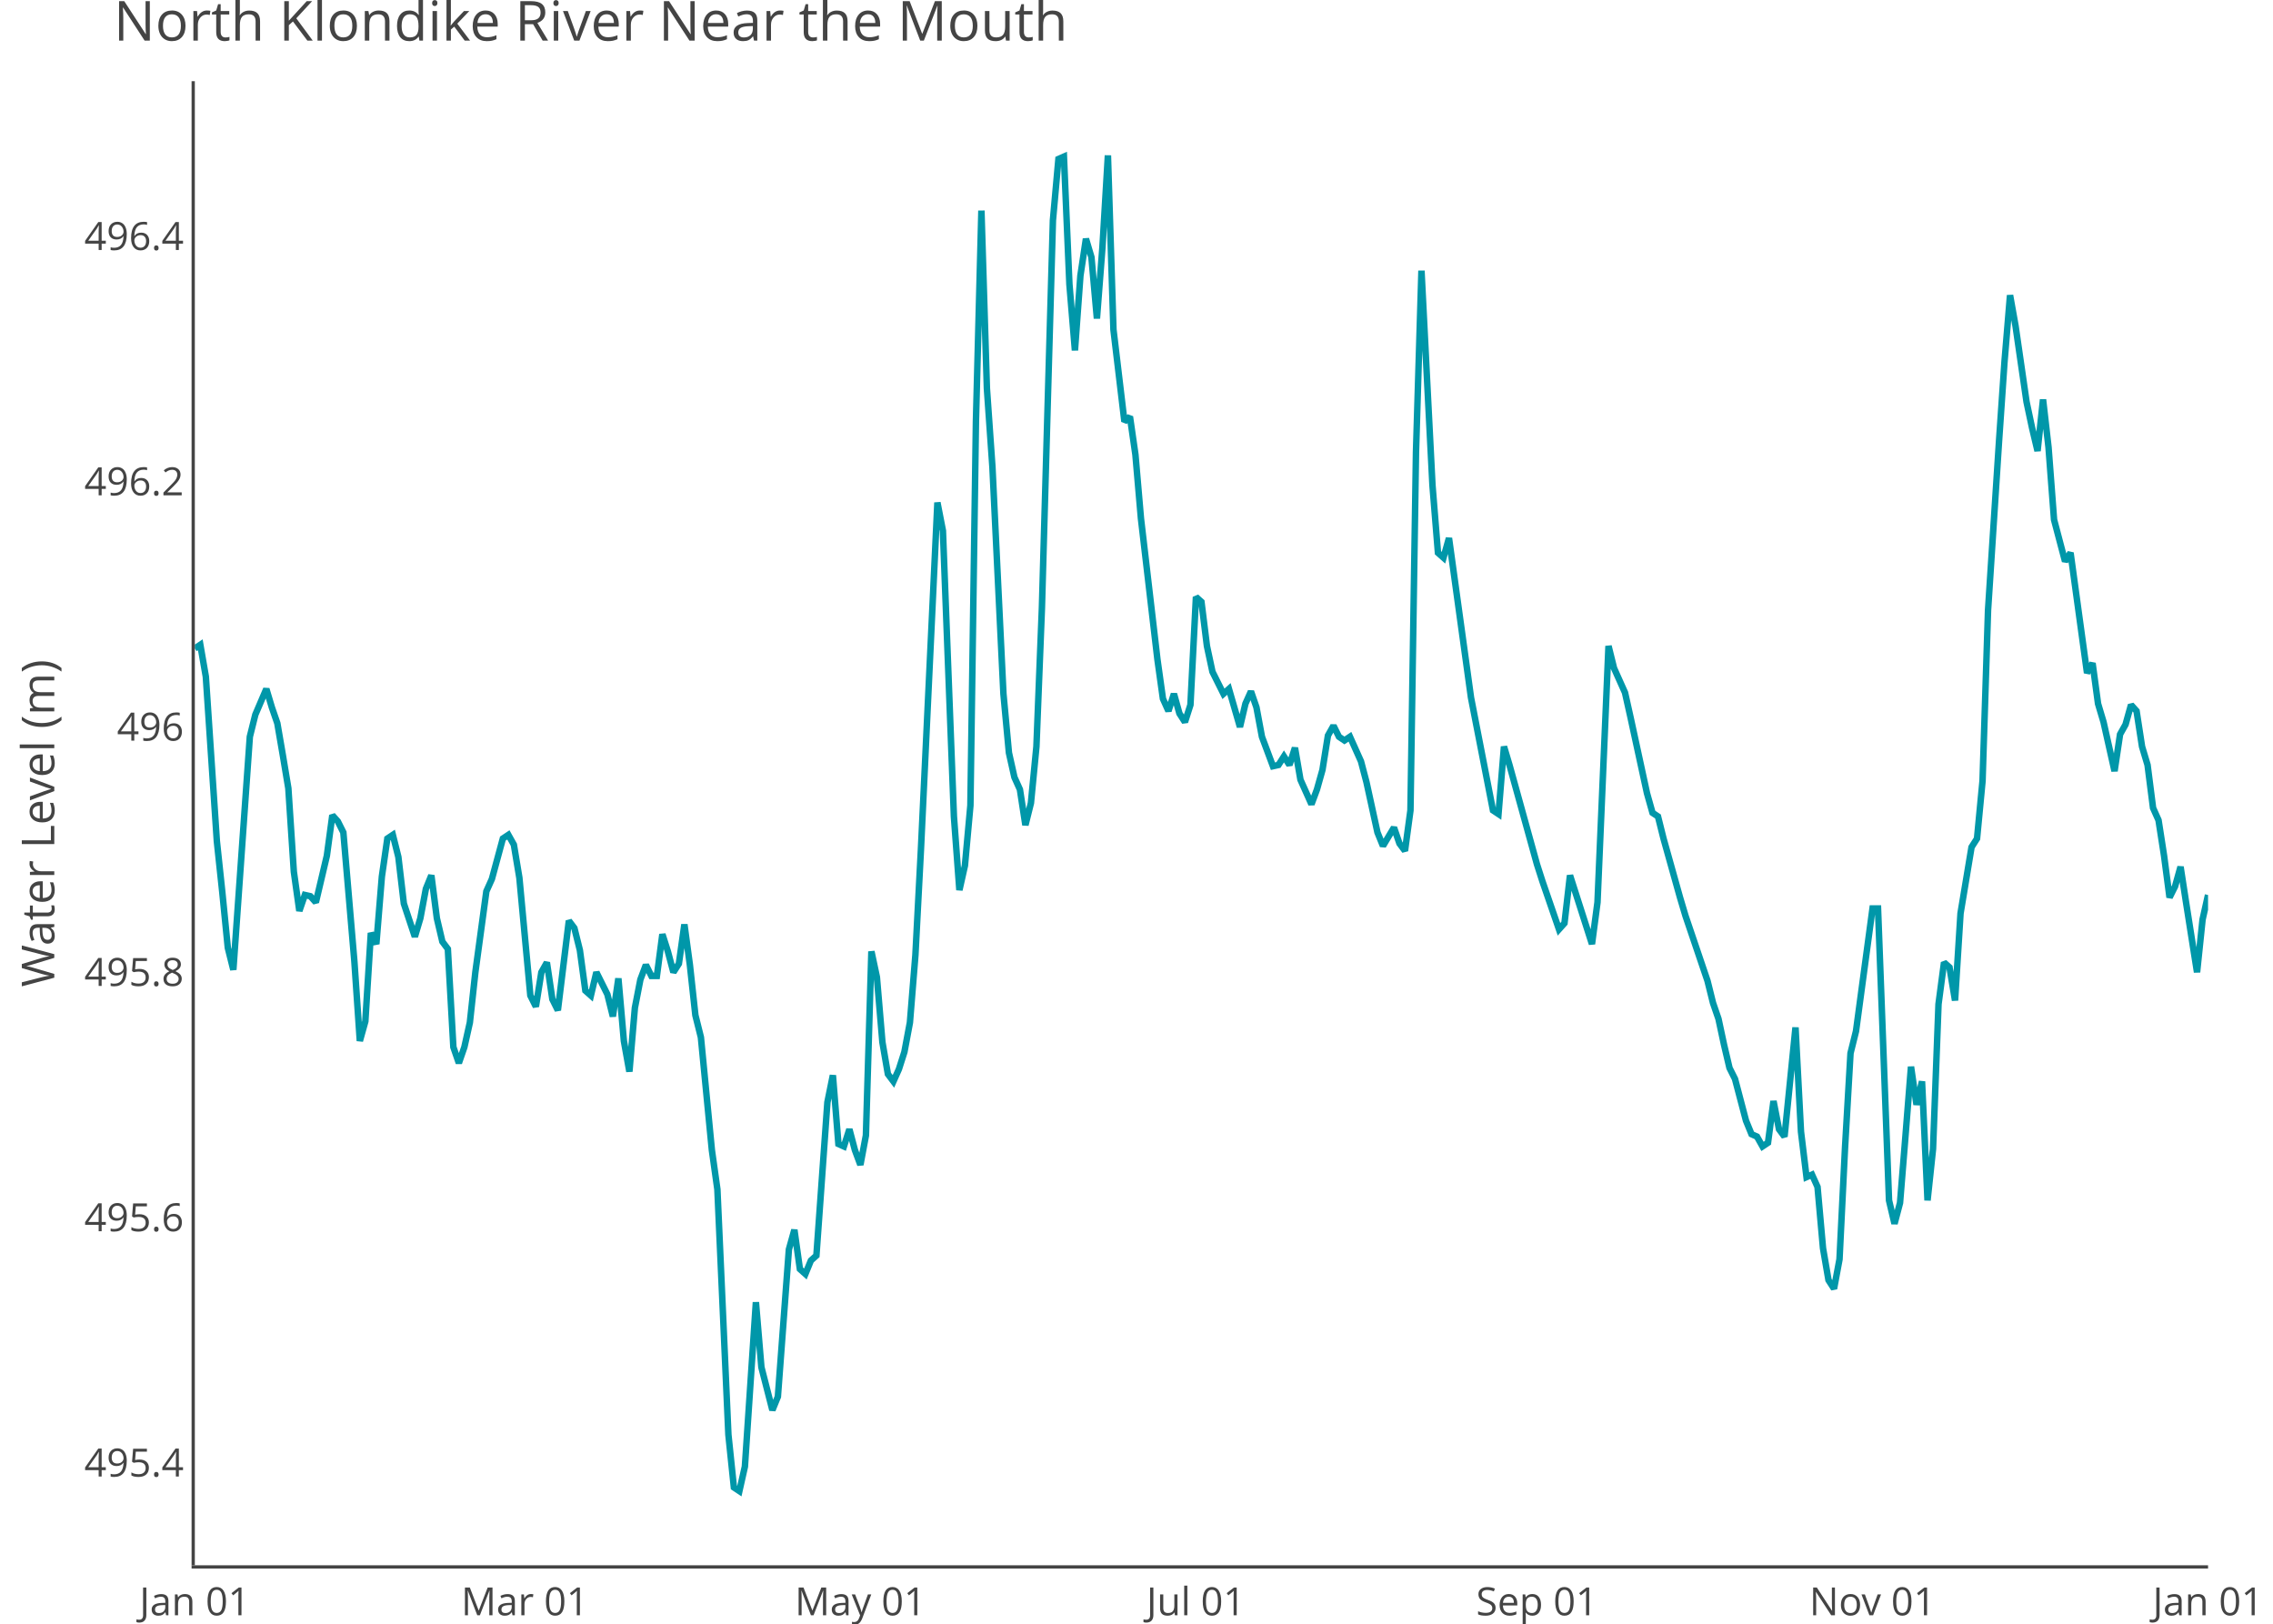
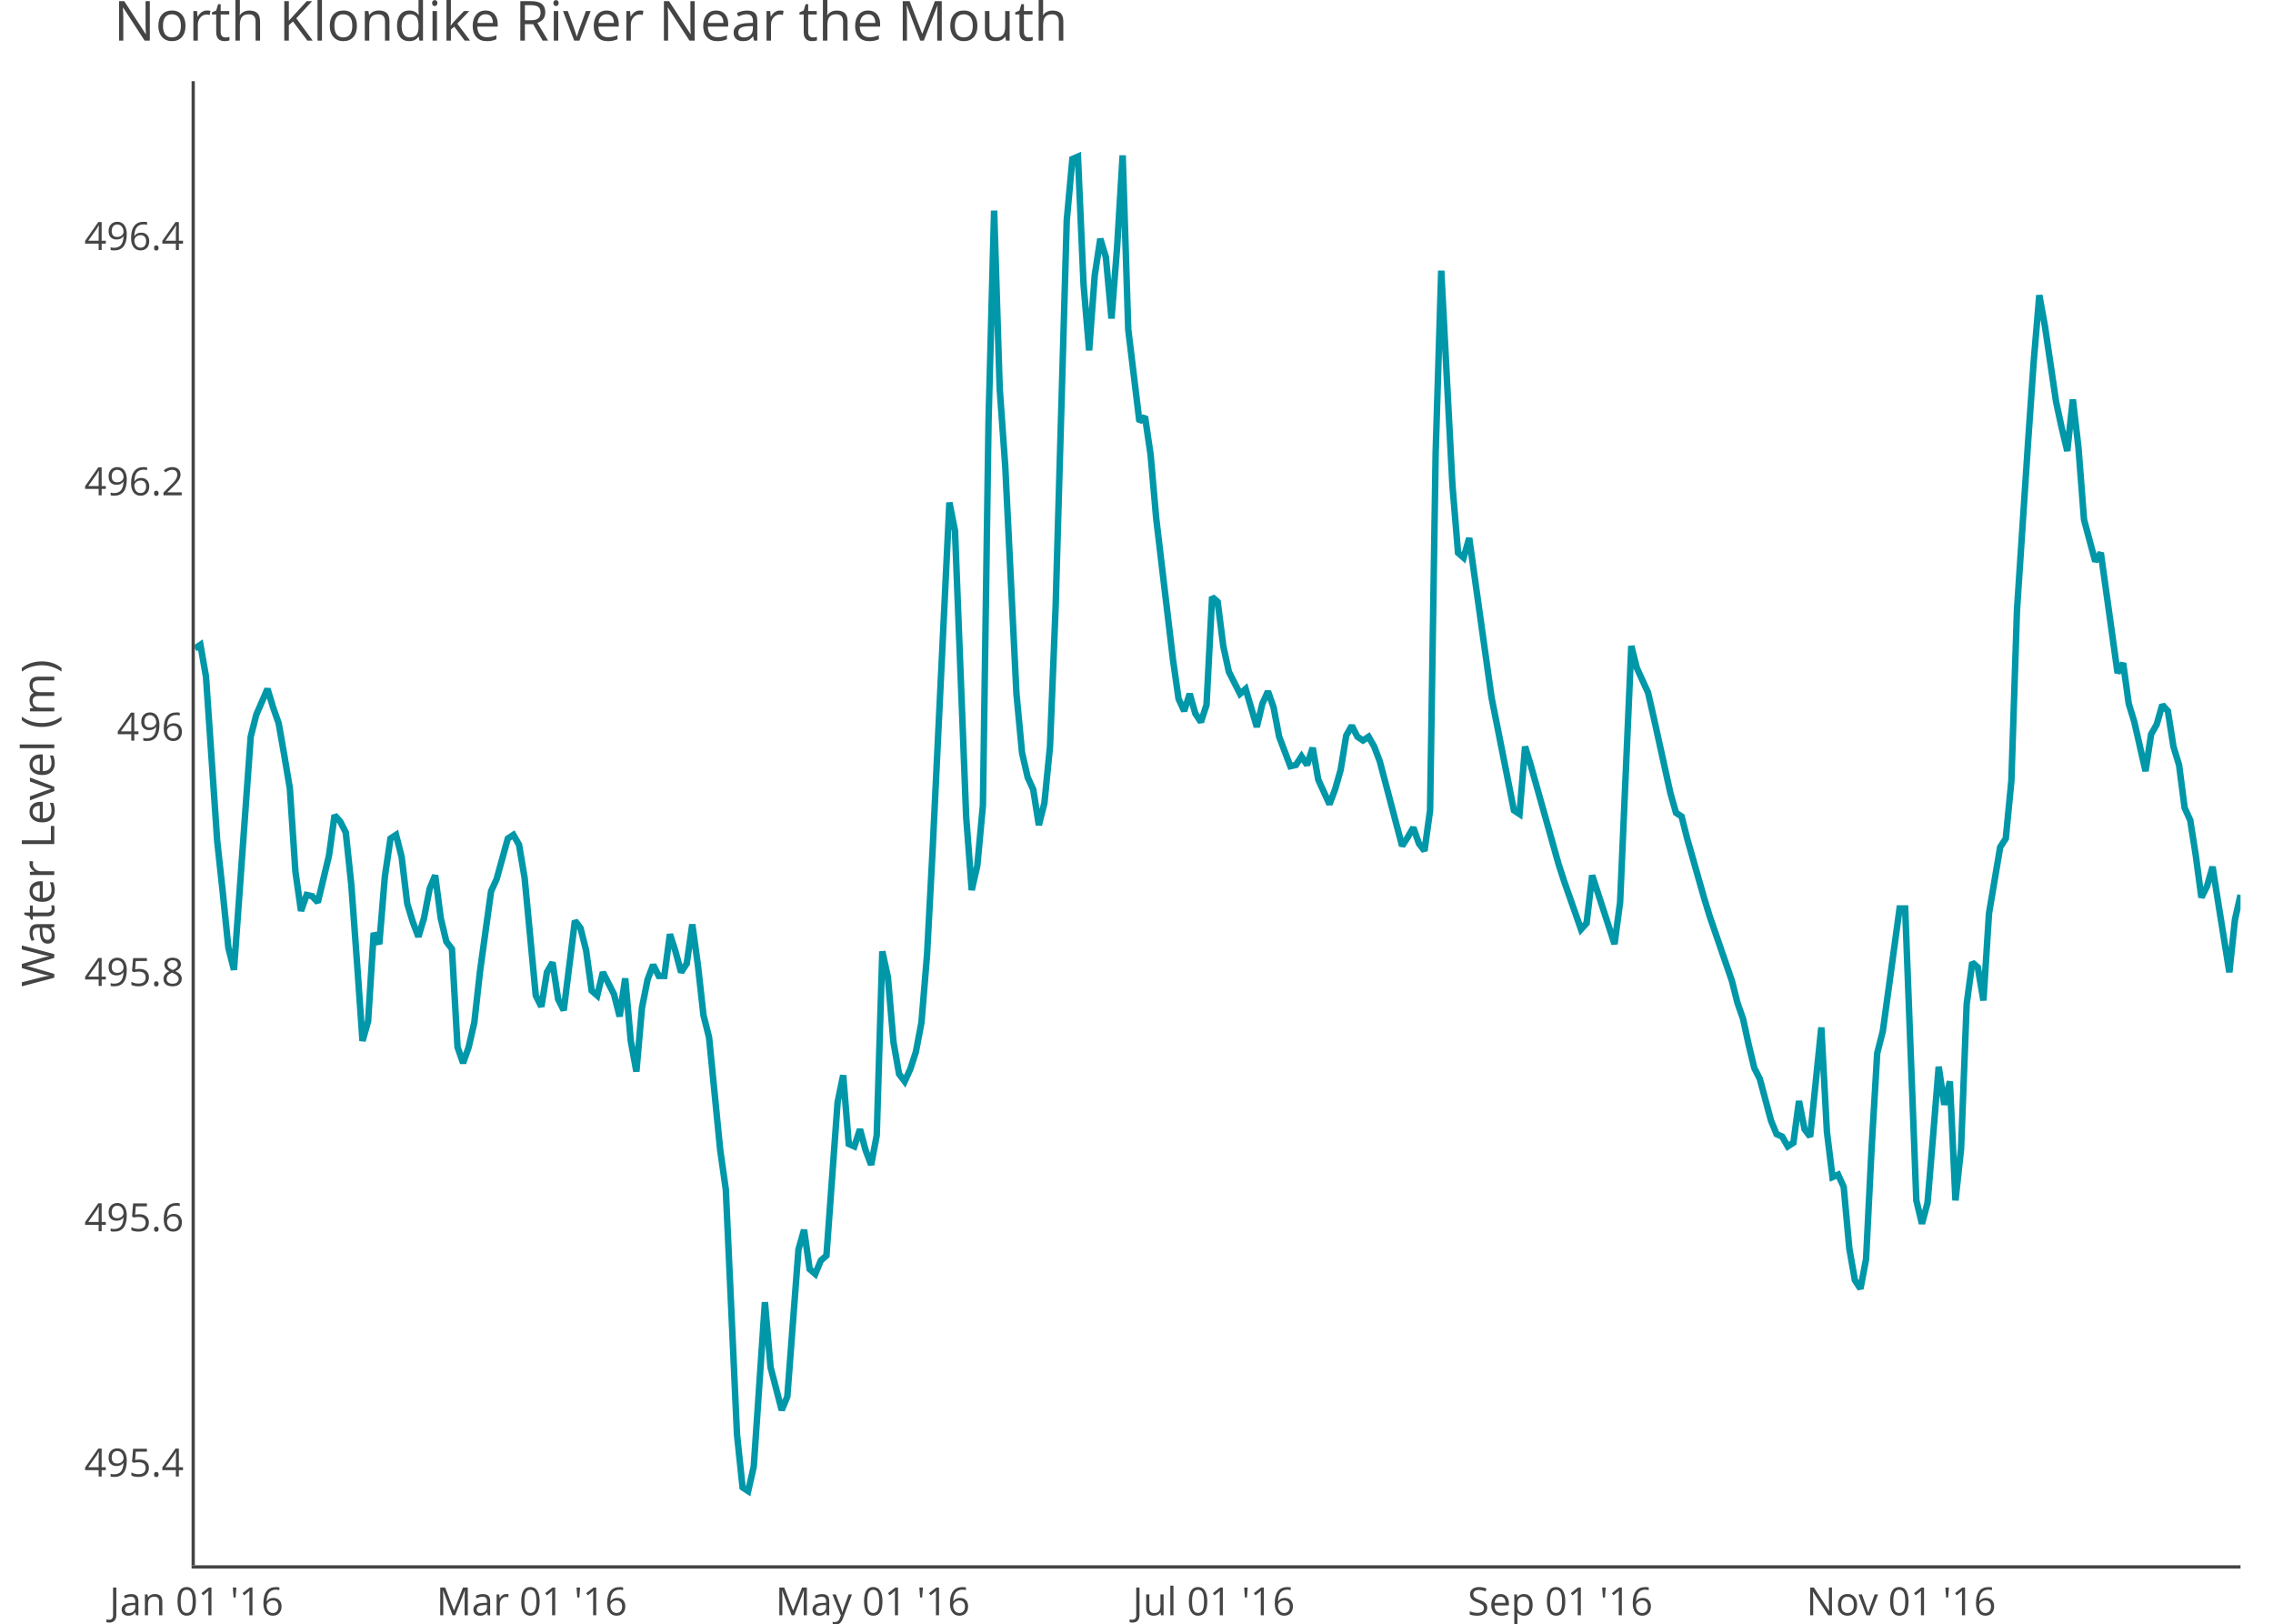
<svg xmlns="http://www.w3.org/2000/svg" class="main-svg" width="700" height="500" style="" viewBox="0 0 700 500">
  <rect x="0" y="0" width="700" height="500" style="fill: rgb(255, 255, 255); fill-opacity: 1;" />
-   <defs id="defs-49653a">
+   <defs id="defs-c7b0de">
    <g class="clips">
-       <clipPath id="clip49653axyplot" class="plotclip">
-         <rect width="620" height="457" />
+       <clipPath id="clipc7b0dexyplot" class="plotclip">
+         <rect width="630" height="457" />
      </clipPath>
-       <clipPath class="axesclip" id="clip49653ax">
-         <rect x="60" y="0" width="620" height="500" />
+       <clipPath class="axesclip" id="clipc7b0dex">
+         <rect x="60" y="0" width="630" height="500" />
      </clipPath>
-       <clipPath class="axesclip" id="clip49653ay">
+       <clipPath class="axesclip" id="clipc7b0dey">
        <rect x="0" y="25" width="700" height="457" />
      </clipPath>
-       <clipPath class="axesclip" id="clip49653axy">
-         <rect x="60" y="25" width="620" height="457" />
+       <clipPath class="axesclip" id="clipc7b0dexy">
+         <rect x="60" y="25" width="630" height="457" />
      </clipPath>
    </g>
    <g class="gradients" />
    <g class="patterns" />
  </defs>
  <g class="bglayer" />
  <g class="layer-below">
    <g class="imagelayer" />
    <g class="shapelayer" />
  </g>
  <g class="cartesianlayer">
    <g class="subplot xy">
      <g class="layer-subplot">
        <g class="shapelayer" />
        <g class="imagelayer" />
      </g>
      <g class="gridlayer">
        <g class="x" />
        <g class="y" />
      </g>
      <g class="zerolinelayer" />
      <path class="xlines-below" />
      <path class="ylines-below" />
      <g class="overlines-below" />
      <g class="xaxislayer-below" />
      <g class="yaxislayer-below" />
      <g class="overaxes-below" />
-       <g class="plot" transform="translate(60,25)" clip-path="url(#clip49653axyplot)">
+       <g class="plot" transform="translate(60,25)" clip-path="url(#clipc7b0dexyplot)">
        <g class="scatterlayer mlayer">
-           <g class="trace scatter trace765933" style="stroke-miterlimit: 2; opacity: 1;">
+           <g class="trace scatter tracef8601d" style="stroke-miterlimit: 2; opacity: 1;">
            <g class="fills" />
            <g class="errorbars" />
            <g class="lines">
-               <path class="js-line" d="M0,174.68L1.69,173.55L3.39,183.37L6.78,233.98L8.47,249.84L10.16,266.84L11.86,273.63L16.94,201.87L18.63,195.07L22.02,187.14L23.72,192.81L25.41,197.72L27.1,207.54L28.8,217.74L30.49,243.42L32.19,255.5L33.88,250.59L35.57,250.97L37.27,252.86L40.66,238.51L42.35,226.04L44.04,227.93L45.74,231.33L49.13,270.99L50.82,295.54L52.51,289.5L54.21,262.3L55.9,265.7L57.6,244.93L59.29,233.22L60.98,232.09L62.68,238.89L64.37,253.24L67.76,263.44L69.45,257.77L71.15,248.71L72.84,244.55L74.54,257.77L76.23,264.95L77.92,267.21L79.62,297.43L81.31,302.34L83.01,297.43L84.7,289.87L86.39,274.39L89.78,249.46L91.48,245.68L94.86,233.22L96.56,232.09L98.25,235.11L99.95,245.31L103.33,281.56L105.03,284.96L106.72,274.39L108.42,271.37L110.11,282.7L111.8,286.1L115.19,258.53L116.89,260.79L118.58,267.59L120.27,280.05L121.97,281.56L123.66,274.39L127.05,281.19L128.74,287.99L130.44,276.28L132.13,295.54L133.83,304.98L135.52,285.34L137.21,276.65L138.91,272.12L140.6,275.52L142.3,275.52L143.99,262.68L145.68,267.97L147.38,274.39L149.07,271.75L150.77,259.66L152.46,272.12L154.15,287.61L155.85,294.41L159.23,329.15L160.93,341.24L164.32,416.78L166.01,433.02L167.7,434.15L169.4,426.6L172.79,375.99L174.48,396L177.87,409.22L179.56,405.07L182.95,359.75L184.64,353.7L186.34,365.79L188.03,367.3L189.73,363.15L191.42,361.63L194.81,314.42L196.5,306.11L198.2,327.26L199.89,328.02L201.58,322.73L203.28,329.15L204.97,333.69L206.67,324.62L208.36,267.97L210.05,275.9L211.75,295.92L213.44,305.74L215.14,308L216.83,304.23L218.52,298.94L220.22,289.87L221.91,269.1L223.61,236.62L228.69,129.74L230.38,138.42L233.77,226.42L235.46,249.08L237.16,241.53L238.85,223.02L240.55,104.81L242.24,39.85L243.93,94.61L245.63,118.78L249.02,188.65L250.71,206.78L252.4,214.34L254.1,218.11L255.79,229.07L257.49,222.27L259.18,204.89L260.87,162.22L264.26,42.87L265.96,23.98L267.65,23.23L269.34,62.51L271.04,82.9L272.73,59.86L274.43,48.53L276.12,54.2L277.81,73.08L279.51,51.18L281.2,22.85L282.9,76.48L286.28,104.81L287.98,103.3L289.67,115.01L291.37,134.65L296.45,178.08L298.14,190.16L299.84,193.94L301.53,188.65L303.22,194.7L304.92,197.34L306.61,192.05L308.31,158.82L310,160.33L311.69,173.92L313.39,181.86L315.08,185.25L316.78,188.65L318.47,187.14L321.86,198.85L323.55,191.68L325.25,187.9L326.94,192.81L328.63,201.87L330.33,206.41L332.02,210.94L333.72,210.56L335.41,207.92L337.1,210.56L338.8,205.27L340.49,215.09L343.88,222.65L345.57,218.11L347.27,212.07L348.96,201.5L350.66,198.47L352.35,201.87L354.04,203.01L355.74,201.87L359.13,209.43L360.82,215.85L364.21,231.33L365.9,235.49L369.29,229.82L370.98,234.73L372.68,237L374.37,224.53L376.07,114.25L377.76,58.35L381.15,124.45L382.84,145.22L384.54,146.73L386.23,140.69L393.01,189.79L394.7,198.47L399.78,224.53L401.48,225.67L403.17,204.89L404.86,210.56L413.33,241.15L415.03,246.44L420.11,261.17L421.8,259.28L423.5,244.55L425.19,249.84L430.27,265.7L431.97,252.86L435.36,173.92L437.05,180.72L440.44,188.28L442.13,195.83L447.21,219.25L448.91,225.29L450.6,226.42L452.3,233.22L457.38,251.35L459.07,257.02L465.85,277.03L467.54,283.83L469.23,288.74L470.93,296.67L472.62,303.85L474.32,307.25L477.7,320.09L479.4,324.24L481.09,325L482.79,328.02L484.48,326.89L486.17,314.05L487.87,322.73L489.56,325L492.95,291.38L494.64,323.49L496.34,337.46L498.03,336.71L499.73,340.48L501.42,359.37L503.11,369.19L504.81,371.83L506.5,362.77L508.2,328.4L509.89,299.32L511.58,292.52L516.67,254.75L518.36,254.75L521.75,344.64L523.44,351.81L525.14,345.39L526.83,324.62L528.52,303.47L530.22,315.18L531.91,308L533.61,344.64L535.3,328.78L536.99,284.21L538.69,271.37L540.38,272.88L542.08,283.08L543.77,256.26L547.16,235.86L548.85,233.22L550.55,215.47L552.24,162.97L555.63,110.85L557.32,86.3L559.02,65.91L560.71,75.35L564.1,98.76L565.79,106.7L567.49,113.87L569.18,98.01L570.87,112.74L572.57,135.02L575.96,147.86L577.65,145.22L582.73,182.23L584.43,179.21L586.12,191.68L587.81,197.34L591.2,212.45L592.9,201.12L594.59,198.1L596.28,192.05L597.98,193.94L599.67,204.89L601.37,210.56L603.06,223.78L604.75,227.56L606.45,238.51L608.14,251.35L609.84,247.95L611.53,241.91L613.22,252.86L616.61,274.39L618.31,258.15L620,250.59" style="vector-effect: non-scaling-stroke; fill: none; stroke: rgb(0, 151, 169); stroke-opacity: 1; stroke-width: 2px; opacity: 1;" />
+               <path class="js-line" d="M0,174.68L1.72,173.55L1.72,173.55L3.44,183.37L6.89,233.98L6.89,233.98L8.61,249.84L10.33,266.84L10.33,266.84L12.05,273.63L17.21,201.87L17.21,201.87L18.93,195.07L22.38,187.14L22.38,187.14L24.1,192.81L25.82,197.72L25.82,197.72L27.54,207.54L29.26,217.74L30.98,243.42L32.7,255.5L32.7,255.5L34.43,250.59L36.15,250.97L36.15,250.97L37.87,252.86L41.31,238.51L41.31,238.51L43.03,226.04L44.75,227.93L46.48,231.33L48.2,247.57L48.2,247.57L49.92,270.99L51.64,295.54L51.64,295.54L53.36,289.5L55.08,262.3L56.8,265.7L58.52,244.93L58.52,244.93L60.25,233.22L61.97,232.09L61.97,232.09L63.69,238.89L65.41,253.24L67.13,258.9L68.85,263.44L68.85,263.44L70.57,257.77L72.3,248.71L72.3,248.71L74.02,244.55L75.74,257.77L75.74,257.77L77.46,264.95L79.18,267.21L79.18,267.21L80.9,297.43L82.62,302.34L82.62,302.34L84.34,297.43L86.07,289.87L86.07,289.87L87.79,274.39L91.23,249.46L91.23,249.46L92.95,245.68L96.39,233.22L96.39,233.22L98.11,232.09L99.84,235.11L99.84,235.11L101.56,245.31L105,281.56L105,281.56L106.72,284.96L108.44,274.39L108.44,274.39L110.16,271.37L111.89,282.7L113.61,286.1L117.05,258.53L117.05,258.53L118.77,260.79L120.49,267.59L120.49,267.59L122.21,280.05L123.93,281.56L123.93,281.56L125.66,274.39L129.1,281.19L129.1,281.19L130.82,287.99L132.54,276.28L134.26,295.54L135.98,304.98L137.7,285.34L139.43,276.65L139.43,276.65L141.15,272.12L142.87,275.52L142.87,275.52L144.59,275.52L146.31,262.68L146.31,262.68L148.03,267.97L149.75,274.39L149.75,274.39L151.48,271.75L153.2,259.66L153.2,259.66L154.92,272.12L156.64,287.61L156.64,287.61L158.36,294.41L161.8,329.15L161.8,329.15L163.52,341.24L166.97,416.78L166.97,416.78L168.69,433.02L170.41,434.15L170.41,434.15L172.13,426.6L175.57,375.99L175.57,375.99L177.3,396L180.74,409.22L180.74,409.22L182.46,405.07L185.9,359.75L185.9,359.75L187.62,353.7L189.34,365.79L189.34,365.79L191.07,367.3L192.79,363.15L192.79,363.15L194.51,361.63L197.95,314.42L197.95,314.42L199.67,306.11L201.39,327.26L201.39,327.26L203.11,328.02L204.84,322.73L204.84,322.73L206.56,329.15L208.28,333.69L208.28,333.69L210,324.62L211.72,267.97L211.72,267.97L213.44,275.9L215.16,295.92L215.16,295.92L216.89,305.74L218.61,308L218.61,308L220.33,304.23L222.05,298.94L222.05,298.94L223.77,289.87L225.49,269.1L225.49,269.1L227.21,236.62L232.38,129.74L232.38,129.74L234.1,138.42L237.54,226.42L237.54,226.42L239.26,249.08L240.98,241.53L240.98,241.53L242.7,223.02L244.43,104.81L244.43,104.81L246.15,39.85L247.87,94.61L247.87,94.61L249.59,118.78L253.03,188.65L253.03,188.65L254.75,206.78L256.48,214.34L258.2,218.11L259.92,229.07L259.92,229.07L261.64,222.27L263.36,204.89L263.36,204.89L265.08,162.22L268.52,42.87L268.52,42.87L270.25,23.98L271.97,23.23L273.69,62.51L275.41,82.9L275.41,82.9L277.13,59.86L278.85,48.53L278.85,48.53L280.57,54.2L282.3,73.08L282.3,73.08L284.02,51.18L285.74,22.85L285.74,22.85L287.46,76.48L290.9,104.81L290.9,104.81L292.62,103.3L294.34,115.01L294.34,115.01L296.07,134.65L301.23,178.08L301.23,178.08L302.95,190.16L304.67,193.94L304.67,193.94L306.39,188.65L308.11,194.7L308.11,194.7L309.84,197.34L311.56,192.05L313.28,158.82L315,160.33L315,160.33L316.72,173.92L318.44,181.86L318.44,181.86L320.16,185.25L321.89,188.65L321.89,188.65L323.61,187.14L327.05,198.85L327.05,198.85L328.77,191.68L330.49,187.9L330.49,187.9L332.21,192.81L333.93,201.87L333.93,201.87L335.66,206.41L337.38,210.94L337.38,210.94L339.1,210.56L340.82,207.92L342.54,210.56L344.26,205.27L344.26,205.27L345.98,215.09L349.43,222.65L349.43,222.65L351.15,218.11L352.87,212.07L352.87,212.07L354.59,201.5L356.31,198.47L358.03,201.87L359.75,203.01L359.75,203.01L361.48,201.87L363.2,204.89L363.2,204.89L364.92,209.43L371.8,235.49L371.8,235.49L373.52,232.84L375.25,229.82L376.97,234.73L378.69,237L380.41,224.53L382.13,114.25L382.13,114.25L383.85,58.35L387.3,124.45L387.3,124.45L389.02,145.22L390.74,146.73L390.74,146.73L392.46,140.69L399.34,189.79L399.34,189.79L401.07,198.47L406.23,224.53L406.23,224.53L407.95,225.67L409.67,204.89L409.67,204.89L411.39,210.56L420,241.15L420,241.15L421.72,246.44L426.89,261.17L426.89,261.17L428.61,259.28L430.33,244.55L430.33,244.55L432.05,249.84L437.21,265.7L437.21,265.7L438.93,252.86L442.38,173.92L442.38,173.92L444.1,180.72L447.54,188.28L447.54,188.28L449.26,195.83L454.43,219.25L454.43,219.25L456.15,225.29L457.87,226.42L457.87,226.42L459.59,233.22L464.75,251.35L464.75,251.35L466.48,257.02L473.36,277.03L473.36,277.03L475.08,283.83L476.8,288.74L476.8,288.74L478.52,296.67L480.25,303.85L480.25,303.85L481.97,307.25L485.41,320.09L485.41,320.09L487.13,324.24L488.85,325L490.57,328.02L492.3,326.89L492.3,326.89L494.02,314.05L495.74,322.73L495.74,322.73L497.46,325L500.9,291.38L500.9,291.38L502.62,323.49L504.34,337.46L504.34,337.46L506.07,336.71L507.79,340.48L507.79,340.48L509.51,359.37L511.23,369.19L511.23,369.19L512.95,371.83L514.67,362.77L514.67,362.77L516.39,328.4L518.11,299.32L518.11,299.32L519.84,292.52L525,254.75L525,254.75L526.72,254.75L530.16,344.64L530.16,344.64L531.89,351.81L533.61,345.39L533.61,345.39L535.33,324.62L537.05,303.47L537.05,303.47L538.77,315.18L540.49,308L540.49,308L542.21,344.64L543.93,328.78L543.93,328.78L545.66,284.21L547.38,271.37L549.1,272.88L550.82,283.08L550.82,283.08L552.54,256.26L555.98,235.86L555.98,235.86L557.7,233.22L559.43,215.47L559.43,215.47L561.15,162.97L564.59,110.85L564.59,110.85L566.31,86.3L568.03,65.91L568.03,65.91L569.75,75.35L573.2,98.76L573.2,98.76L574.92,106.7L576.64,113.87L576.64,113.87L578.36,98.01L580.08,112.74L580.08,112.74L581.8,135.02L585.25,147.86L585.25,147.86L586.97,145.22L592.13,182.23L592.13,182.23L593.85,179.21L595.57,191.68L597.3,197.34L600.74,212.45L600.74,212.45L602.46,201.12L604.18,198.1L604.18,198.1L605.9,192.05L607.62,193.94L607.62,193.94L609.34,204.89L611.07,210.56L611.07,210.56L612.79,223.78L614.51,227.56L614.51,227.56L616.23,238.51L617.95,251.35L617.95,251.35L619.67,247.95L621.39,241.91L621.39,241.91L623.11,252.86L626.56,274.39L626.56,274.39L628.28,258.15L630,250.59L630,250.59" style="vector-effect: non-scaling-stroke; fill: none; stroke: rgb(0, 151, 169); stroke-opacity: 1; stroke-width: 2px; opacity: 1;" />
            </g>
            <g class="points" />
            <g class="text" />
          </g>
        </g>
      </g>
      <g class="overplot" />
-       <path class="xlines-above crisp" d="M59,482.5H680" style="fill: none; stroke-width: 1px; stroke: rgb(68, 68, 68); stroke-opacity: 1;" />
+       <path class="xlines-above crisp" d="M59,482.5H690" style="fill: none; stroke-width: 1px; stroke: rgb(68, 68, 68); stroke-opacity: 1;" />
      <path class="ylines-above crisp" d="M59.5,25V482" style="fill: none; stroke-width: 1px; stroke: rgb(68, 68, 68); stroke-opacity: 1;" />
      <g class="overlines-above" />
      <g class="xaxislayer-above">
        <g class="xtick">
-           <text text-anchor="middle" x="0" y="497.4" transform="translate(60,0)" style="font-family: 'Open Sans', verdana, arial, sans-serif; font-size: 12px; fill: rgb(68, 68, 68); fill-opacity: 1; white-space: pre; opacity: 1;">Jan 01</text>
+           <text text-anchor="middle" x="0" y="497.4" transform="translate(60.5,0)" style="font-family: 'Open Sans', verdana, arial, sans-serif; font-size: 12px; fill: rgb(68, 68, 68); fill-opacity: 1; white-space: pre; opacity: 1;">Jan 01 '16</text>
        </g>
        <g class="xtick">
-           <text text-anchor="middle" x="0" y="497.4" style="font-family: 'Open Sans', verdana, arial, sans-serif; font-size: 12px; fill: rgb(68, 68, 68); fill-opacity: 1; white-space: pre; opacity: 1;" transform="translate(161.64,0)">Mar 01</text>
+           <text text-anchor="middle" x="0" y="497.4" style="font-family: 'Open Sans', verdana, arial, sans-serif; font-size: 12px; fill: rgb(68, 68, 68); fill-opacity: 1; white-space: pre; opacity: 1;" transform="translate(163.78,0)">Mar 01 '16</text>
        </g>
        <g class="xtick">
-           <text text-anchor="middle" x="0" y="497.4" style="font-family: 'Open Sans', verdana, arial, sans-serif; font-size: 12px; fill: rgb(68, 68, 68); fill-opacity: 1; white-space: pre; opacity: 1;" transform="translate(264.97,0)">May 01</text>
+           <text text-anchor="middle" x="0" y="497.4" style="font-family: 'Open Sans', verdana, arial, sans-serif; font-size: 12px; fill: rgb(68, 68, 68); fill-opacity: 1; white-space: pre; opacity: 1;" transform="translate(268.78,0)">May 01 '16</text>
        </g>
        <g class="xtick">
-           <text text-anchor="middle" x="0" y="497.4" style="font-family: 'Open Sans', verdana, arial, sans-serif; font-size: 12px; fill: rgb(68, 68, 68); fill-opacity: 1; white-space: pre; opacity: 1;" transform="translate(368.31,0)">Jul 01</text>
+           <text text-anchor="middle" x="0" y="497.4" style="font-family: 'Open Sans', verdana, arial, sans-serif; font-size: 12px; fill: rgb(68, 68, 68); fill-opacity: 1; white-space: pre; opacity: 1;" transform="translate(373.78,0)">Jul 01 '16</text>
        </g>
        <g class="xtick">
-           <text text-anchor="middle" x="0" y="497.4" style="font-family: 'Open Sans', verdana, arial, sans-serif; font-size: 12px; fill: rgb(68, 68, 68); fill-opacity: 1; white-space: pre; opacity: 1;" transform="translate(473.33,0)">Sep 01</text>
+           <text text-anchor="middle" x="0" y="497.4" style="font-family: 'Open Sans', verdana, arial, sans-serif; font-size: 12px; fill: rgb(68, 68, 68); fill-opacity: 1; white-space: pre; opacity: 1;" transform="translate(480.5,0)">Sep 01 '16</text>
        </g>
        <g class="xtick">
-           <text text-anchor="middle" x="0" y="497.4" style="font-family: 'Open Sans', verdana, arial, sans-serif; font-size: 12px; fill: rgb(68, 68, 68); fill-opacity: 1; white-space: pre; opacity: 1;" transform="translate(576.67,0)">Nov 01</text>
-         </g>
-         <g class="xtick">
-           <text text-anchor="middle" x="0" y="497.4" style="font-family: 'Open Sans', verdana, arial, sans-serif; font-size: 12px; fill: rgb(68, 68, 68); fill-opacity: 1; white-space: pre; opacity: 1;" transform="translate(680,0)">Jan 01</text>
+           <text text-anchor="middle" x="0" y="497.4" style="font-family: 'Open Sans', verdana, arial, sans-serif; font-size: 12px; fill: rgb(68, 68, 68); fill-opacity: 1; white-space: pre; opacity: 1;" transform="translate(585.5,0)">Nov 01 '16</text>
        </g>
      </g>
      <g class="yaxislayer-above">
        <g class="ytick">
          <text text-anchor="end" x="56.6" y="4.2" transform="translate(0,450.47)" style="font-family: 'Open Sans', verdana, arial, sans-serif; font-size: 12px; fill: rgb(68, 68, 68); fill-opacity: 1; white-space: pre; opacity: 1;">495.4</text>
        </g>
        <g class="ytick">
          <text text-anchor="end" x="56.6" y="4.2" style="font-family: 'Open Sans', verdana, arial, sans-serif; font-size: 12px; fill: rgb(68, 68, 68); fill-opacity: 1; white-space: pre; opacity: 1;" transform="translate(0,374.93)">495.6</text>
        </g>
        <g class="ytick">
          <text text-anchor="end" x="56.6" y="4.2" style="font-family: 'Open Sans', verdana, arial, sans-serif; font-size: 12px; fill: rgb(68, 68, 68); fill-opacity: 1; white-space: pre; opacity: 1;" transform="translate(0,299.39)">495.8</text>
        </g>
        <g class="ytick">
          <text text-anchor="end" x="56.6" y="4.2" style="font-family: 'Open Sans', verdana, arial, sans-serif; font-size: 12px; fill: rgb(68, 68, 68); fill-opacity: 1; white-space: pre; opacity: 1;" transform="translate(0,223.86)">496</text>
        </g>
        <g class="ytick">
          <text text-anchor="end" x="56.6" y="4.2" style="font-family: 'Open Sans', verdana, arial, sans-serif; font-size: 12px; fill: rgb(68, 68, 68); fill-opacity: 1; white-space: pre; opacity: 1;" transform="translate(0,148.32)">496.2</text>
        </g>
        <g class="ytick">
          <text text-anchor="end" x="56.6" y="4.2" style="font-family: 'Open Sans', verdana, arial, sans-serif; font-size: 12px; fill: rgb(68, 68, 68); fill-opacity: 1; white-space: pre; opacity: 1;" transform="translate(0,72.78)">496.4</text>
        </g>
      </g>
      <g class="overaxes-above" />
    </g>
  </g>
  <g class="polarlayer" />
  <g class="smithlayer" />
  <g class="ternarylayer" />
  <g class="geolayer" />
  <g class="funnelarealayer" />
  <g class="pielayer" />
  <g class="iciclelayer" />
  <g class="treemaplayer" />
  <g class="sunburstlayer" />
  <g class="glimages" />
-   <defs id="topdefs-49653a">
+   <defs id="topdefs-c7b0de">
    <g class="clips" />
  </defs>
  <g class="layer-above">
    <g class="imagelayer" />
    <g class="shapelayer" />
  </g>
  <g class="infolayer">
    <g class="g-gtitle">
      <text class="gtitle" x="35" y="12.5" text-anchor="start" dy="0em" style="font-family: 'Open Sans', verdana, arial, sans-serif; font-size: 17px; fill: rgb(68, 68, 68); opacity: 1; font-weight: normal; white-space: pre;">North Klondike River Near the Mouth</text>
    </g>
    <g class="g-xtitle" />
    <g class="g-ytitle" transform="translate(-5.28125,0)">
      <text class="ytitle" transform="rotate(-90,22,253.5)" x="22" y="253.5" text-anchor="middle" style="font-family: 'Open Sans', verdana, arial, sans-serif; font-size: 14px; fill: rgb(68, 68, 68); opacity: 1; font-weight: normal; white-space: pre;">Water Level (m)</text>
    </g>
  </g>
</svg>
